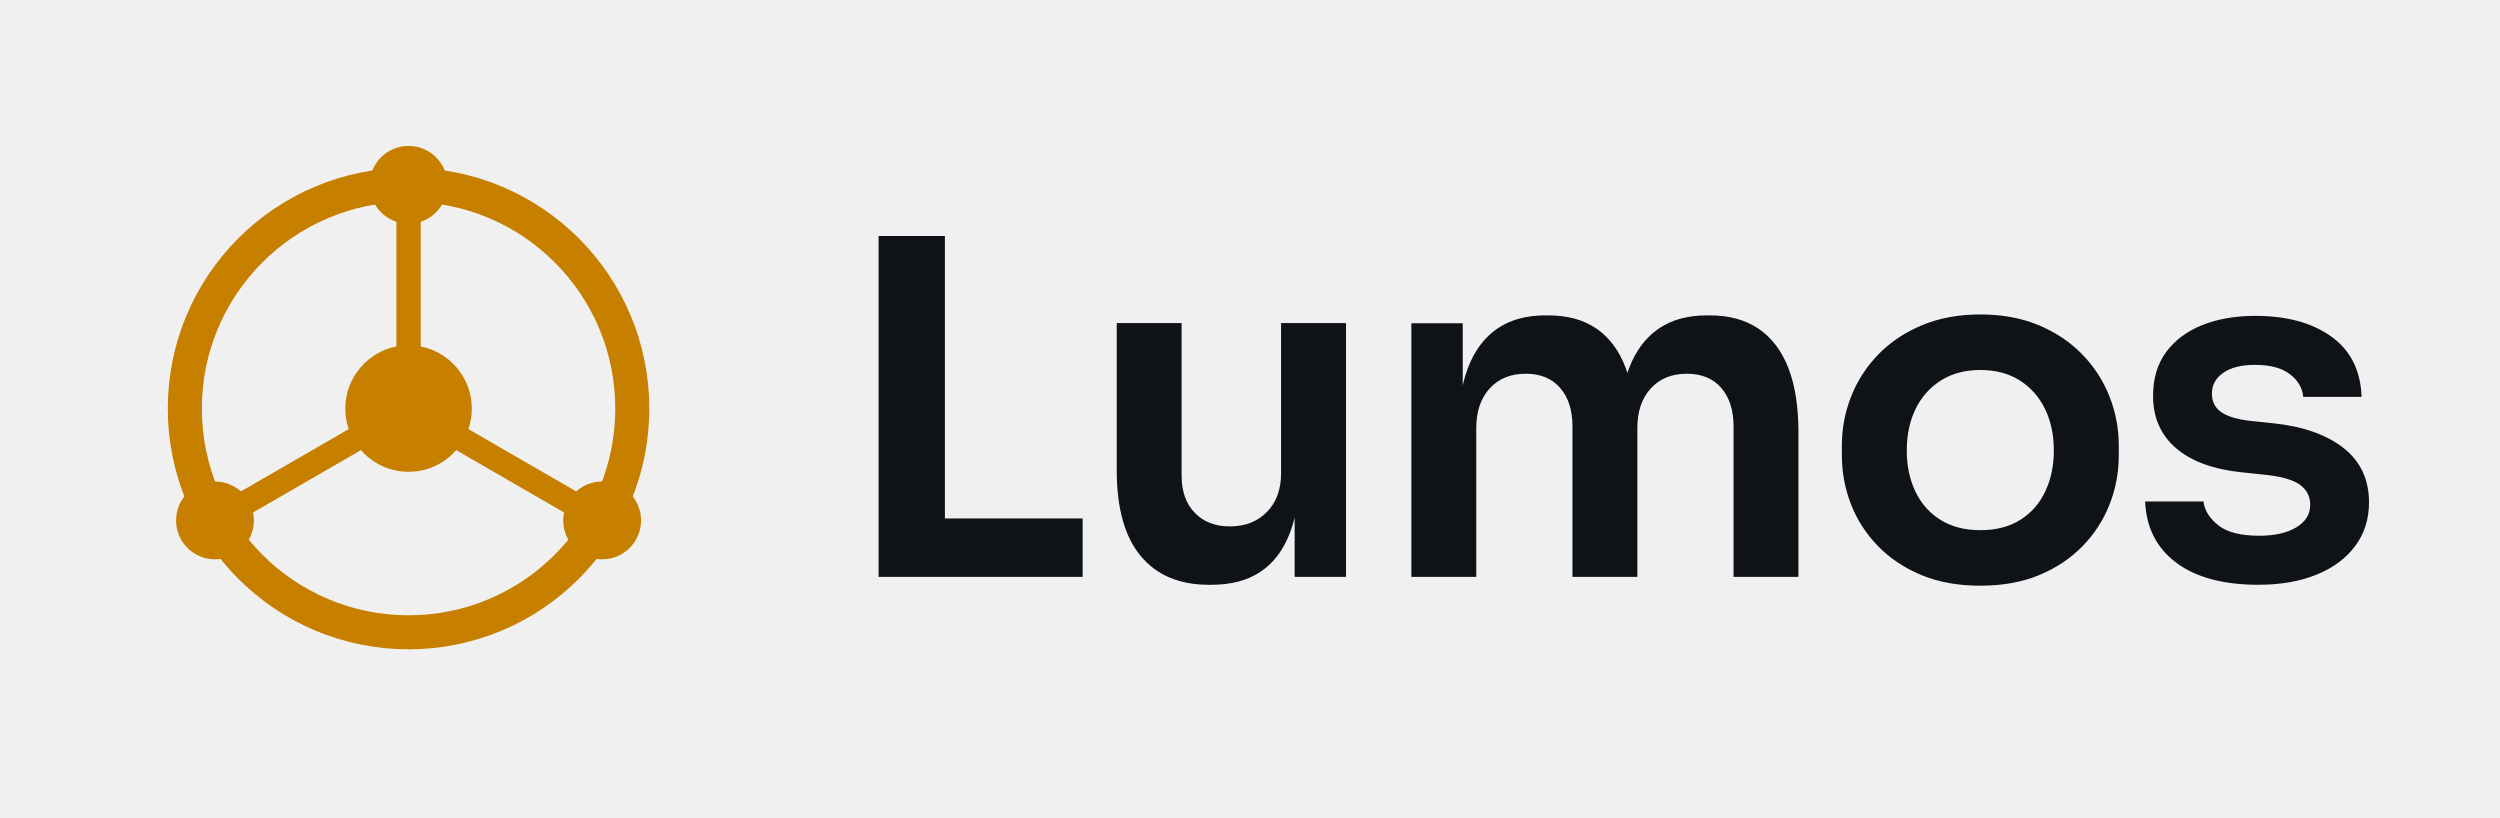
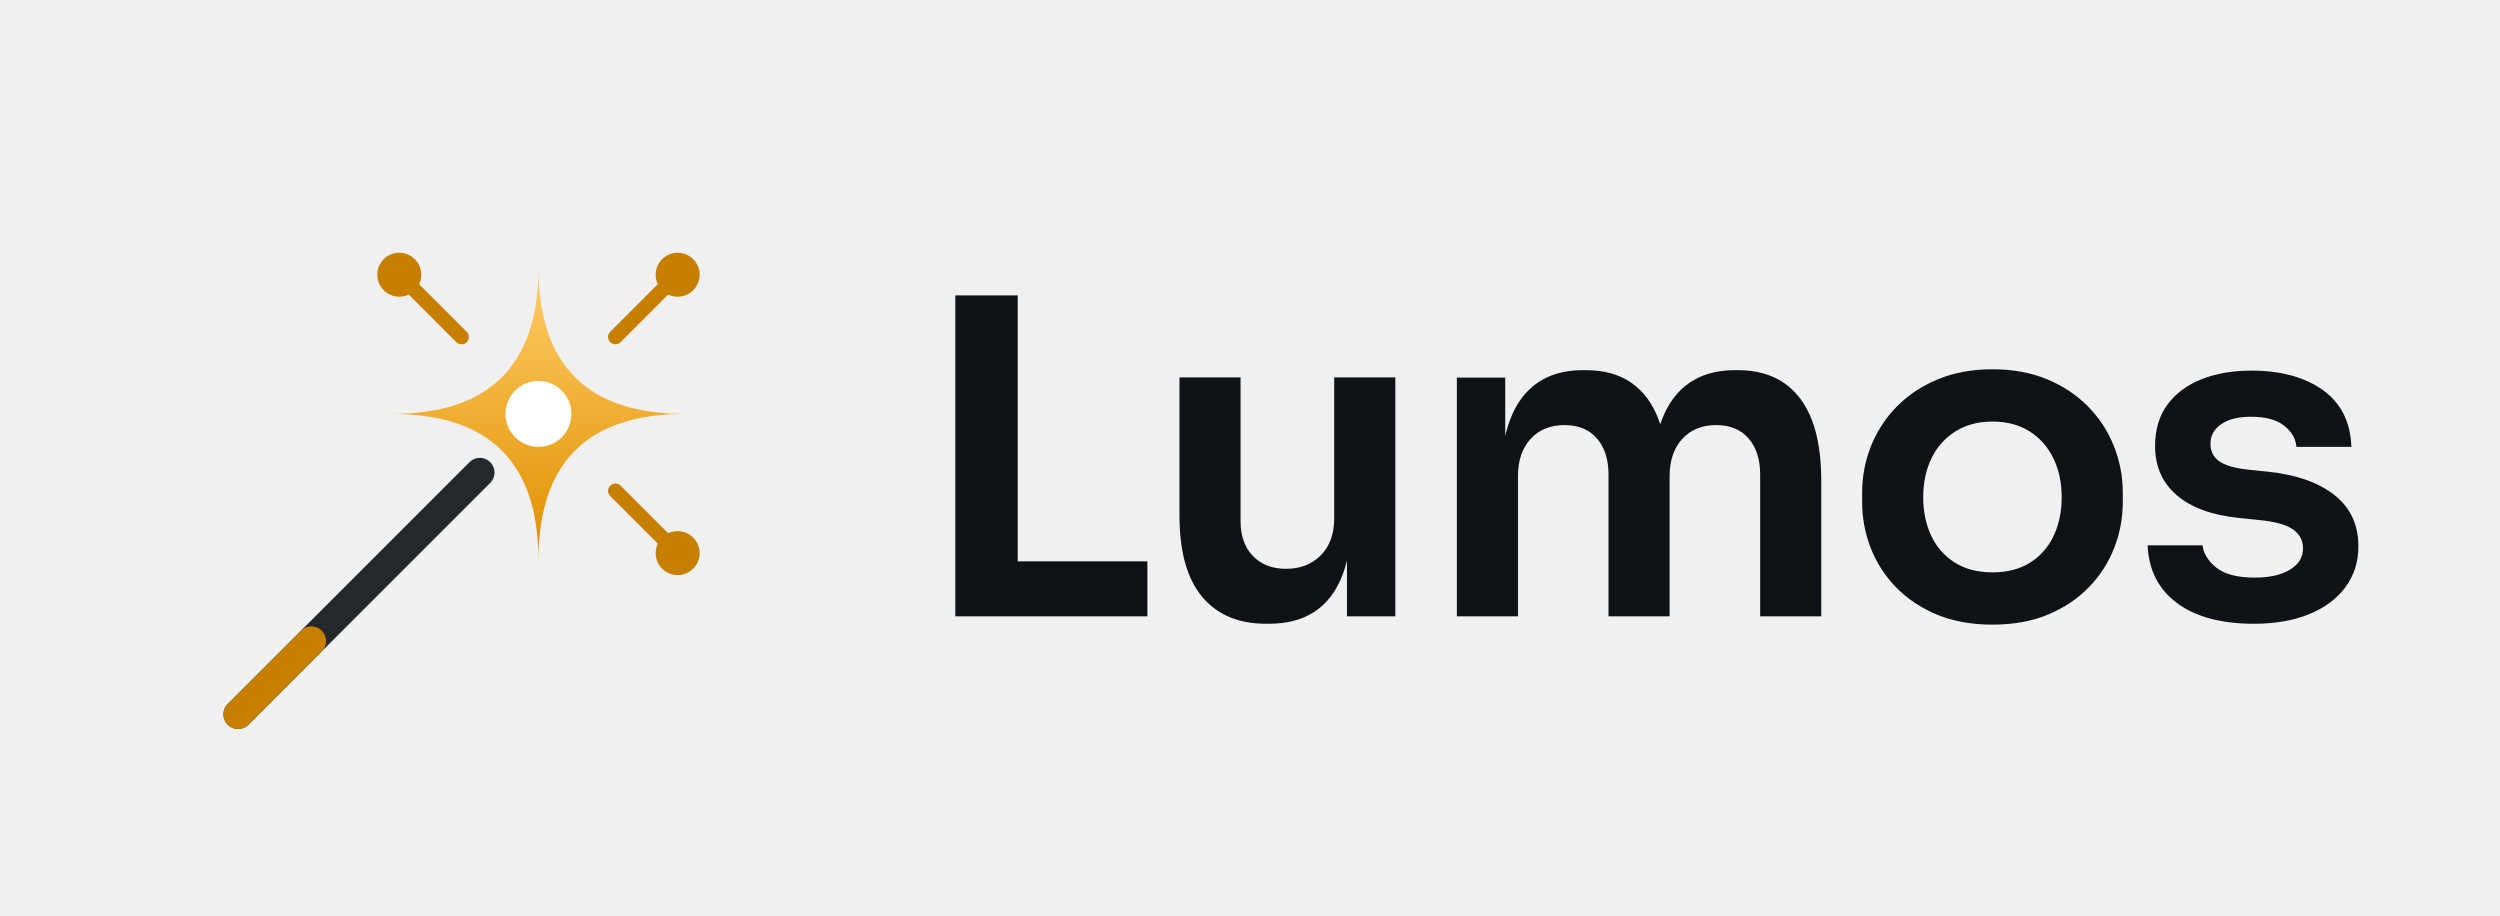
- <svg xmlns="http://www.w3.org/2000/svg" viewBox="0 0 514 168" width="514" height="168" role="img" aria-label="Lumos">
-   <g transform="translate(24,24)">
-     <g fill="none" stroke="#C77F00" stroke-width="7" stroke-linecap="round">
-       <circle cx="60" cy="60" r="46" />
-       <path d="M60 60L60 14M60 60L99.8 83M60 60L20.2 83" stroke-width="5" />
+ <svg xmlns="http://www.w3.org/2000/svg" viewBox="0 0 546 200" width="546" height="200" role="img" aria-label="Lumos">
+   <defs>
+     <linearGradient id="star" x1="112" y1="50" x2="112" y2="126" gradientUnits="userSpaceOnUse">
+       <stop offset="0" stop-color="#FFCC66" />
+       <stop offset="1" stop-color="#E09000" />
+     </linearGradient>
+   </defs>
+   <g transform="translate(28,20) scale(0.8)">
+     <g stroke-linecap="round" fill="none">
+       <path d="M30 170L96 104" stroke="#0F1217" stroke-opacity="0.9" stroke-width="8" />
+       <path d="M30 170L50 150" stroke="#C77F00" stroke-width="8" />
+     </g>
+     <g stroke="#C77F00" stroke-width="4" stroke-linecap="round">
+       <path d="M133 67L146 54" />
+       <path d="M133 109L146 122" />
+       <path d="M91 67L78 54" />
    </g>
    <g fill="#C77F00">
-       <circle cx="60" cy="60" r="13" />
-       <circle cx="60" cy="14" r="8" />
-       <circle cx="99.8" cy="83" r="8" />
-       <circle cx="20.2" cy="83" r="8" />
+       <circle cx="150" cy="50" r="6" />
+       <circle cx="150" cy="126" r="6" />
+       <circle cx="74" cy="50" r="6" />
    </g>
+     <path d="M112 48Q112 88 152 88Q112 88 112 128Q112 88 72 88Q112 88 112 48Z" fill="url(#star)" />
+     <circle cx="112" cy="88" r="9" fill="#FFFFFF" />
  </g>
-   <path transform="translate(172,118.6)" d="M8.64 0V-70.08H22.27V0ZM20.35 0V-12H50.59V0Z M76.51 1.63Q67.44 1.63 62.52 -4.3Q57.6 -10.22 57.6 -21.94V-52.18H70.94V-20.78Q70.94 -15.98 73.63 -13.18Q76.32 -10.37 80.88 -10.37Q85.54 -10.37 88.46 -13.32Q91.39 -16.27 91.39 -21.36V-52.18H104.74V0H94.18V-22.13H95.23Q95.23 -14.26 93.19 -8.98Q91.15 -3.7 87.14 -1.03Q83.14 1.63 77.09 1.63Z M118.18 0V-52.13H128.74V-29.71H127.78Q127.78 -37.58 129.79 -42.91Q131.81 -48.24 135.79 -51Q139.78 -53.76 145.73 -53.76H146.3Q152.3 -53.76 156.29 -51Q160.27 -48.24 162.26 -42.91Q164.26 -37.58 164.26 -29.71H160.9Q160.9 -37.58 162.94 -42.91Q164.98 -48.24 168.98 -51Q172.99 -53.76 178.94 -53.76H179.52Q185.52 -53.76 189.58 -51Q193.63 -48.24 195.7 -42.91Q197.76 -37.58 197.76 -29.71V0H184.42V-30.96Q184.42 -35.9 181.9 -38.83Q179.38 -41.76 174.82 -41.76Q170.16 -41.76 167.4 -38.74Q164.64 -35.71 164.64 -30.58V0H151.3V-30.96Q151.3 -35.9 148.78 -38.83Q146.26 -41.76 141.7 -41.76Q137.04 -41.76 134.28 -38.74Q131.52 -35.71 131.52 -30.58V0Z M235.15 1.82Q228.29 1.82 223.01 -0.38Q217.73 -2.59 214.08 -6.36Q210.43 -10.13 208.56 -14.93Q206.69 -19.73 206.69 -24.96V-26.98Q206.69 -32.3 208.63 -37.18Q210.58 -42.05 214.27 -45.82Q217.97 -49.58 223.25 -51.77Q228.53 -53.95 235.15 -53.95Q241.82 -53.95 247.08 -51.77Q252.34 -49.58 256.03 -45.82Q259.73 -42.05 261.67 -37.18Q263.62 -32.3 263.62 -26.98V-24.96Q263.62 -19.73 261.74 -14.93Q259.87 -10.13 256.22 -6.36Q252.58 -2.59 247.3 -0.38Q242.02 1.82 235.15 1.82ZM235.15 -9.6Q240.05 -9.6 243.41 -11.74Q246.77 -13.87 248.52 -17.59Q250.27 -21.31 250.27 -25.97Q250.27 -30.77 248.47 -34.49Q246.67 -38.21 243.29 -40.37Q239.9 -42.53 235.15 -42.53Q230.45 -42.53 227.04 -40.37Q223.63 -38.21 221.83 -34.49Q220.03 -30.77 220.03 -25.97Q220.03 -21.31 221.78 -17.59Q223.54 -13.87 226.92 -11.74Q230.3 -9.6 235.15 -9.6Z M292.32 1.63Q281.52 1.63 275.45 -2.9Q269.38 -7.44 269.04 -15.5H281.04Q281.33 -12.82 284.04 -10.63Q286.75 -8.45 292.51 -8.45Q297.26 -8.45 300.12 -10.18Q302.98 -11.9 302.98 -14.83Q302.98 -17.42 300.82 -18.96Q298.66 -20.5 293.42 -21.02L288.82 -21.5Q280.08 -22.42 275.38 -26.47Q270.67 -30.53 270.67 -37.2Q270.67 -42.58 273.36 -46.22Q276.05 -49.87 280.8 -51.77Q285.55 -53.66 291.7 -53.66Q301.34 -53.66 307.3 -49.42Q313.25 -45.17 313.54 -37.01H301.54Q301.3 -39.74 298.82 -41.66Q296.35 -43.58 291.6 -43.58Q287.42 -43.58 285.1 -41.95Q282.77 -40.32 282.77 -37.68Q282.77 -35.23 284.64 -33.89Q286.51 -32.54 290.74 -32.06L295.34 -31.58Q304.56 -30.62 309.82 -26.5Q315.07 -22.37 315.07 -15.31Q315.07 -10.18 312.24 -6.36Q309.41 -2.54 304.3 -0.46Q299.18 1.63 292.32 1.63Z" fill="#0F1217" />
+   <path transform="translate(200,134.6)" d="M8.64 0V-70.08H22.27V0ZM20.35 0V-12H50.59V0Z M76.51 1.63Q67.44 1.63 62.52 -4.3Q57.6 -10.22 57.6 -21.94V-52.18H70.94V-20.78Q70.94 -15.98 73.63 -13.18Q76.32 -10.37 80.88 -10.37Q85.54 -10.37 88.46 -13.32Q91.39 -16.27 91.39 -21.36V-52.18H104.74V0H94.18V-22.13H95.23Q95.23 -14.26 93.19 -8.98Q91.15 -3.7 87.14 -1.03Q83.14 1.63 77.09 1.63Z M118.18 0V-52.13H128.74V-29.71H127.78Q127.78 -37.58 129.79 -42.91Q131.81 -48.24 135.79 -51Q139.78 -53.76 145.73 -53.76H146.3Q152.3 -53.76 156.29 -51Q160.27 -48.24 162.26 -42.91Q164.26 -37.58 164.26 -29.71H160.9Q160.9 -37.58 162.94 -42.91Q164.98 -48.24 168.98 -51Q172.99 -53.76 178.94 -53.76H179.52Q185.52 -53.76 189.58 -51Q193.63 -48.24 195.7 -42.91Q197.76 -37.58 197.76 -29.71V0H184.42V-30.96Q184.42 -35.9 181.9 -38.83Q179.38 -41.76 174.82 -41.76Q170.16 -41.76 167.4 -38.74Q164.64 -35.71 164.64 -30.58V0H151.3V-30.96Q151.3 -35.9 148.78 -38.83Q146.26 -41.76 141.7 -41.76Q137.04 -41.76 134.28 -38.74Q131.52 -35.71 131.52 -30.58V0Z M235.15 1.82Q228.29 1.82 223.01 -0.38Q217.73 -2.59 214.08 -6.36Q210.43 -10.13 208.56 -14.93Q206.69 -19.73 206.69 -24.96V-26.98Q206.69 -32.3 208.63 -37.18Q210.58 -42.05 214.27 -45.82Q217.97 -49.58 223.25 -51.77Q228.53 -53.95 235.15 -53.95Q241.82 -53.95 247.08 -51.77Q252.34 -49.58 256.03 -45.82Q259.73 -42.05 261.67 -37.18Q263.62 -32.3 263.62 -26.98V-24.96Q263.62 -19.73 261.74 -14.93Q259.87 -10.13 256.22 -6.36Q252.58 -2.59 247.3 -0.38Q242.02 1.82 235.15 1.82ZM235.15 -9.6Q240.05 -9.6 243.41 -11.74Q246.77 -13.87 248.52 -17.59Q250.27 -21.31 250.27 -25.97Q250.27 -30.77 248.47 -34.49Q246.67 -38.21 243.29 -40.37Q239.9 -42.53 235.15 -42.53Q230.45 -42.53 227.04 -40.37Q223.63 -38.21 221.83 -34.49Q220.03 -30.77 220.03 -25.97Q220.03 -21.31 221.78 -17.59Q223.54 -13.87 226.92 -11.74Q230.3 -9.6 235.15 -9.6Z M292.32 1.63Q281.52 1.63 275.45 -2.9Q269.38 -7.44 269.04 -15.5H281.04Q281.33 -12.82 284.04 -10.63Q286.75 -8.45 292.51 -8.45Q297.26 -8.45 300.12 -10.18Q302.98 -11.9 302.98 -14.83Q302.98 -17.42 300.82 -18.96Q298.66 -20.5 293.42 -21.02L288.82 -21.5Q280.08 -22.42 275.38 -26.47Q270.67 -30.53 270.67 -37.2Q270.67 -42.58 273.36 -46.22Q276.05 -49.87 280.8 -51.77Q285.55 -53.66 291.7 -53.66Q301.34 -53.66 307.3 -49.42Q313.25 -45.17 313.54 -37.01H301.54Q301.3 -39.74 298.82 -41.66Q296.35 -43.58 291.6 -43.58Q287.42 -43.58 285.1 -41.95Q282.77 -40.32 282.77 -37.68Q282.77 -35.23 284.64 -33.89Q286.51 -32.54 290.74 -32.06L295.34 -31.58Q304.56 -30.62 309.82 -26.5Q315.07 -22.37 315.07 -15.31Q315.07 -10.18 312.24 -6.36Q309.41 -2.54 304.3 -0.46Q299.18 1.63 292.32 1.63Z" fill="#0F1217" />
</svg>
